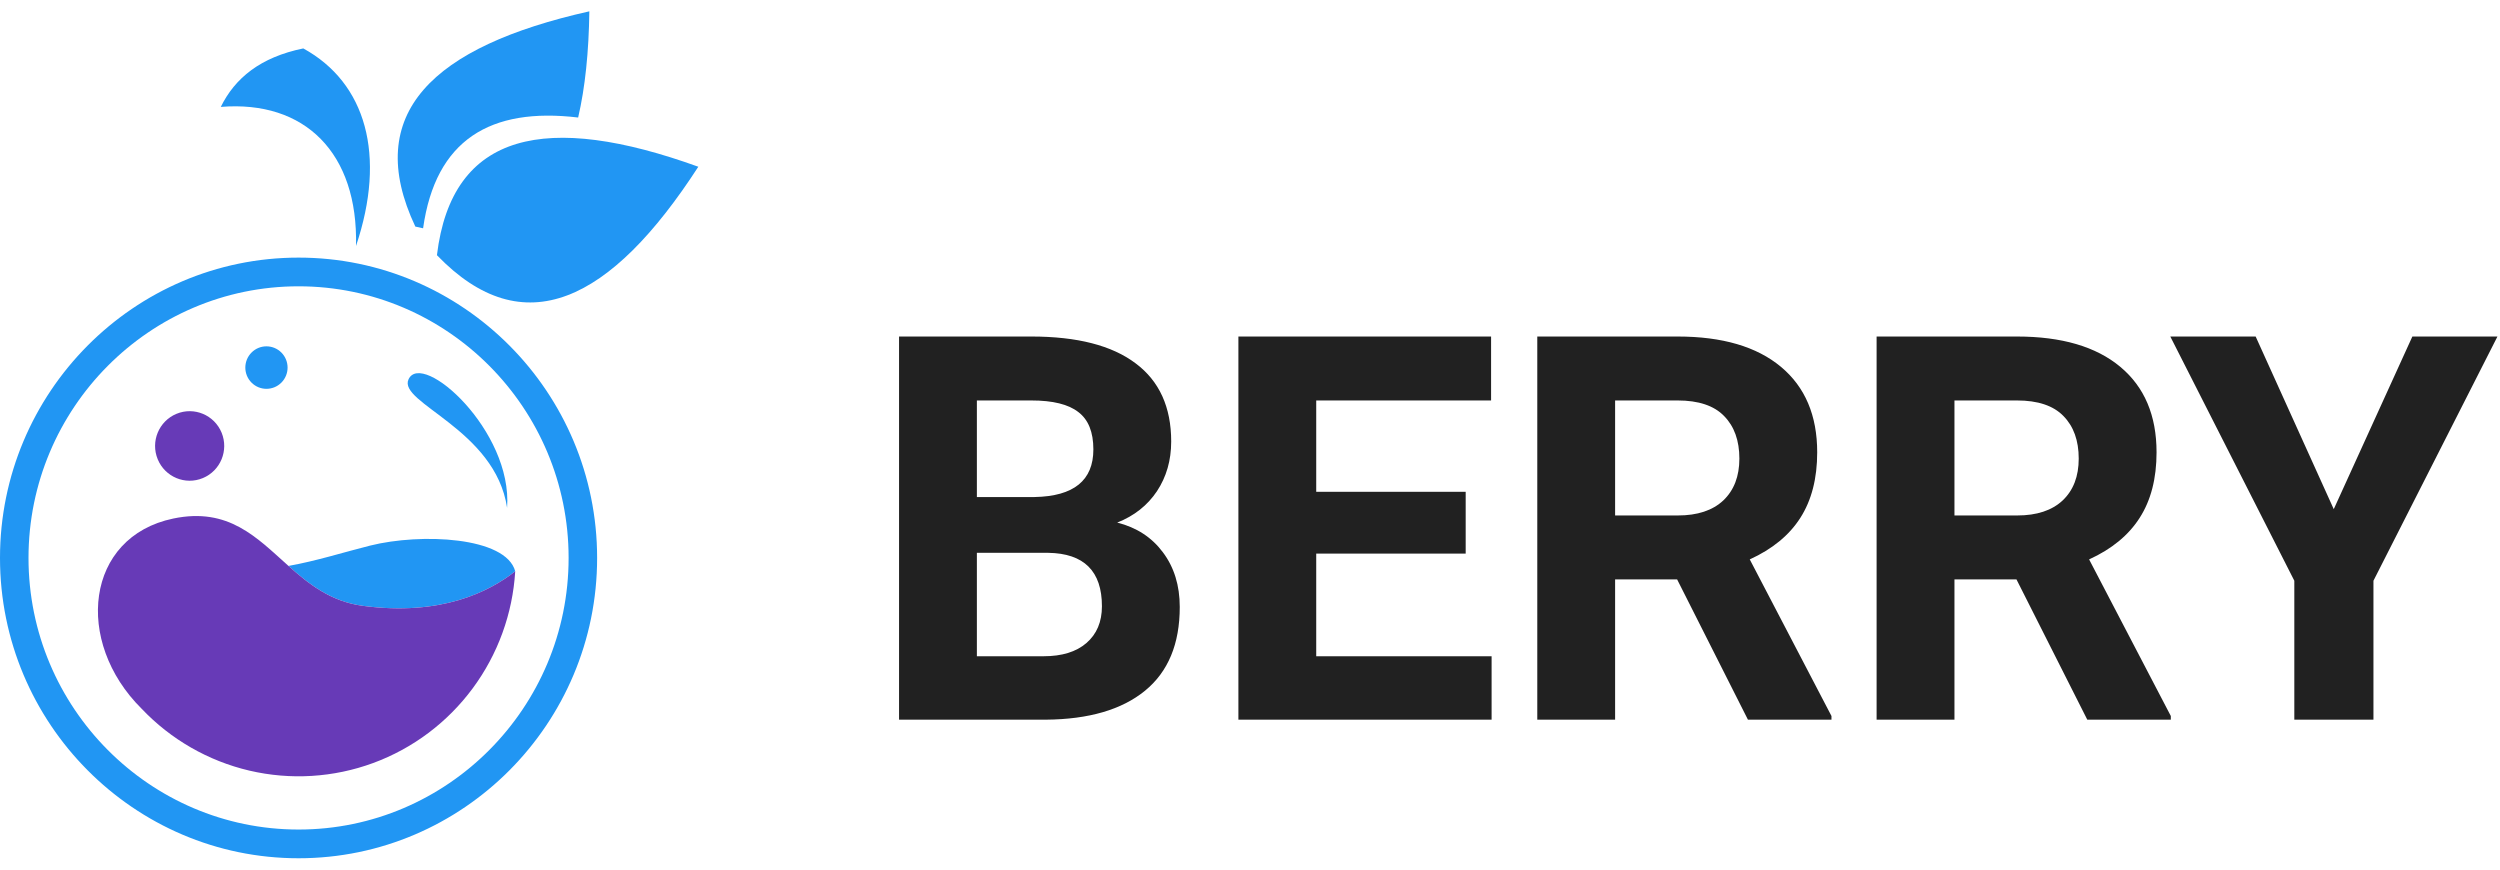
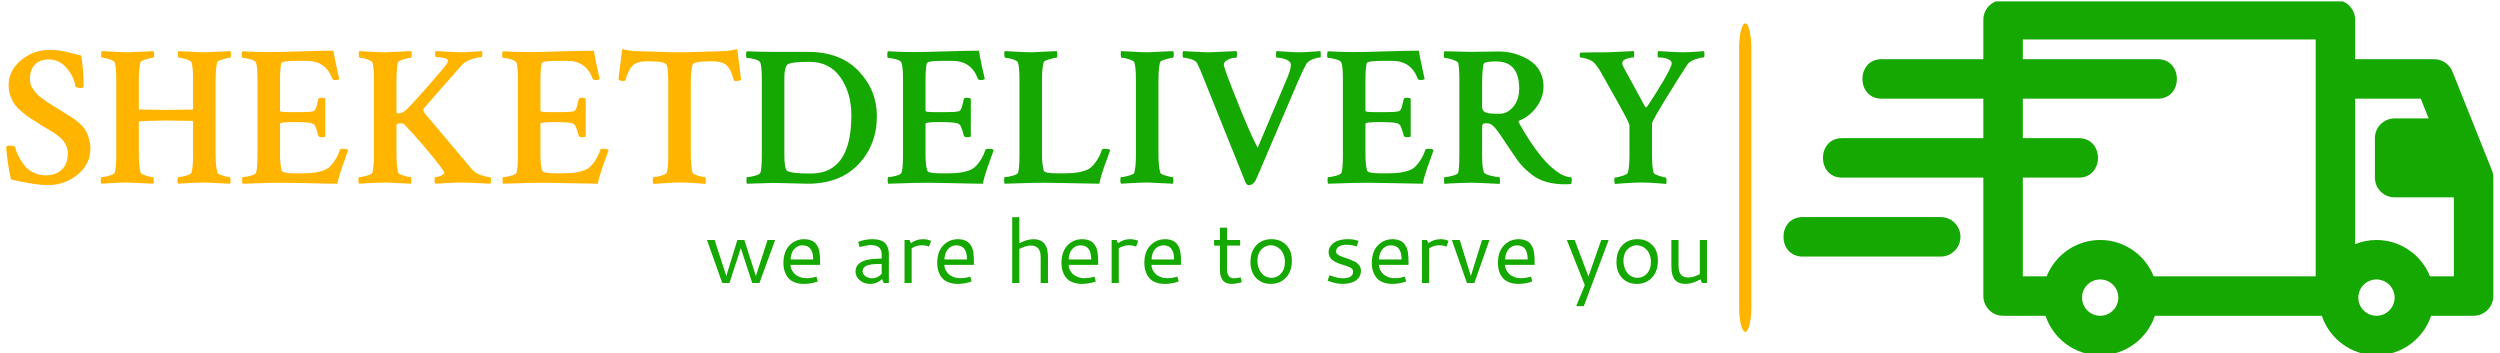
- <svg xmlns="http://www.w3.org/2000/svg" width="92" height="32" viewBox="0 0 92 32" fill="none">
-   <path d="M33.085 26.484V12.384H37.954C39.641 12.384 40.92 12.713 41.792 13.372C42.664 14.024 43.1 14.982 43.1 16.248C43.1 16.939 42.925 17.549 42.575 18.078C42.225 18.601 41.738 18.985 41.114 19.231C41.827 19.411 42.387 19.776 42.795 20.325C43.208 20.874 43.415 21.545 43.415 22.339C43.415 23.695 42.989 24.721 42.136 25.419C41.283 26.116 40.067 26.471 38.489 26.484H33.085ZM35.949 20.344V24.15H38.403C39.078 24.15 39.603 23.989 39.978 23.666C40.36 23.337 40.551 22.885 40.551 22.31C40.551 21.019 39.892 20.364 38.575 20.344H35.949ZM35.949 18.291H38.069C39.514 18.265 40.236 17.681 40.236 16.538C40.236 15.899 40.051 15.441 39.682 15.163C39.319 14.879 38.743 14.737 37.954 14.737H35.949V18.291ZM53.937 20.373H48.437V24.15H54.891V26.484H45.573V12.384H54.872V14.737H48.437V18.098H53.937V20.373ZM61.718 21.322H59.436V26.484H56.572V12.384H61.736C63.379 12.384 64.645 12.755 65.537 13.498C66.428 14.24 66.873 15.289 66.873 16.645C66.873 17.607 66.666 18.411 66.253 19.056C65.846 19.695 65.225 20.206 64.391 20.586L67.398 26.349V26.484H64.324L61.718 21.322ZM59.436 18.969H61.746C62.466 18.969 63.023 18.785 63.417 18.417C63.811 18.043 64.009 17.529 64.009 16.877C64.009 16.212 63.821 15.689 63.446 15.309C63.077 14.928 62.507 14.737 61.736 14.737H59.436V18.969ZM74.206 21.322H71.924V26.484H69.059V12.384H74.225C75.867 12.384 77.134 12.755 78.025 13.498C78.916 14.24 79.361 15.289 79.361 16.645C79.361 17.607 79.154 18.411 78.74 19.056C78.333 19.695 77.713 20.206 76.879 20.586L79.886 26.349V26.484H76.812L74.206 21.322ZM71.924 18.969H74.234C74.953 18.969 75.51 18.785 75.905 18.417C76.3 18.043 76.497 17.529 76.497 16.877C76.497 16.212 76.309 15.689 75.934 15.309C75.564 14.928 74.995 14.737 74.225 14.737H71.924V18.969ZM85.882 18.737L88.775 12.384H91.906L87.343 21.371V26.484H84.431V21.371L79.867 12.384H83.008L85.882 18.737Z" fill="#212121" />
-   <path d="M10.987 31.584C4.928 31.584 0 26.626 0 20.532C0 14.438 4.929 9.48 10.987 9.48C17.045 9.48 21.974 14.438 21.974 20.532C21.974 26.626 17.046 31.584 10.987 31.584ZM10.987 10.536C5.508 10.536 1.049 15.02 1.049 20.532C1.049 26.044 5.508 30.527 10.987 30.527C16.466 30.527 20.925 26.043 20.925 20.531C20.925 15.019 16.467 10.536 10.987 10.536Z" fill="#2196F3" />
-   <path d="M18.96 21.023C18.618 19.748 15.485 19.611 13.62 20.078C12.644 20.323 11.646 20.643 10.616 20.826C11.37 21.499 12.179 22.135 13.34 22.293C16.221 22.684 18.011 21.775 18.96 21.023Z" fill="#2196F3" />
-   <path d="M13.34 22.293C12.176 22.135 11.37 21.499 10.616 20.826C9.45 19.786 8.413 18.658 6.377 19.082C3.141 19.757 2.715 23.608 5.214 26.083C6.287 27.213 7.665 28.004 9.178 28.359C10.691 28.713 12.274 28.616 13.733 28.079C15.192 27.542 16.464 26.588 17.392 25.335C18.321 24.082 18.866 22.584 18.96 21.023C18.011 21.775 16.221 22.684 13.34 22.293Z" fill="#673AB7" />
-   <path d="M15.034 13.959C14.63 14.829 18.23 15.796 18.661 18.688C18.869 15.841 15.534 12.882 15.034 13.959Z" fill="#2196F3" />
-   <path d="M7.466 17.593C8.115 17.323 8.423 16.575 8.155 15.922C7.886 15.269 7.142 14.959 6.493 15.229C5.844 15.5 5.535 16.248 5.804 16.901C6.073 17.554 6.817 17.864 7.466 17.593Z" fill="#673AB7" />
-   <path d="M10.355 14.08C10.659 13.775 10.659 13.28 10.355 12.974C10.051 12.669 9.559 12.669 9.256 12.974C8.952 13.28 8.952 13.775 9.256 14.08C9.559 14.385 10.051 14.385 10.355 14.08Z" fill="#2196F3" />
-   <path d="M13.101 9.052C14.225 5.715 13.47 3.049 11.161 1.782C9.584 2.105 8.647 2.873 8.125 3.934C11.22 3.682 13.184 5.63 13.101 9.052Z" fill="#2196F3" />
-   <path d="M25.698 6.136C20.139 4.129 16.63 4.818 16.079 9.391C19.265 12.697 22.474 11.115 25.698 6.136Z" fill="#2196F3" />
-   <path d="M21.276 4.325C21.534 3.217 21.668 1.908 21.688 0.417C15.923 1.709 13.322 4.177 15.284 8.338C15.382 8.362 15.475 8.381 15.57 8.401C16.028 5.144 18.046 3.938 21.276 4.325Z" fill="#2196F3" />
+ <svg xmlns="http://www.w3.org/2000/svg" version="1.1" width="1000" height="141" viewBox="0 0 1000 141">
+   <g transform="matrix(1,0,0,1,-0.6060606,0.5483563)">
+     <svg viewBox="0 0 396 56" data-background-color="#ffffff" preserveAspectRatio="xMidYMid meet" height="141" width="1000">
+       <g id="tight-bounds" transform="matrix(1,0,0,1,0.24,-0.2177869)">
+         <svg viewBox="0 0 395.52 56.436" height="56.436" width="395.52">
+           <g>
+             <svg viewBox="0 0 578.106 82.488" height="56.436" width="395.52">
+               <g>
+                 <rect width="2.848" height="71.625" x="402.976" y="5.432" fill="#ffb400" opacity="1" stroke-width="0" stroke="transparent" fill-opacity="1" class="rect-i$-0" data-fill-palette-color="primary" rx="1%" id="i$-0" data-palette-color="#ffb400" />
+               </g>
+               <g transform="matrix(1,0,0,1,0,11.40032)">
+                 <svg viewBox="0 0 395.52 59.688" height="59.688" width="395.52">
+                   <g id="textblocktransform">
+                     <svg viewBox="0 0 395.52 59.688" height="59.688" width="395.52" id="textblock">
+                       <g>
+                         <svg viewBox="0 0 395.52 31.582" height="31.582" width="395.52">
+                           <g transform="matrix(1,0,0,1,0,0)">
+                             <svg width="395.52" viewBox="1.27 -32.81 415.79 33.3" height="31.582" data-palette-color="#ffb400">
+                               <g class="undefined-text-0" data-fill-palette-color="primary" id="text-0">
+                                 <path d="M1.86-23.93L1.86-23.93Q1.86-27.59 4.93-30.1 8.01-32.62 11.87-32.62L11.87-32.62Q13.23-32.62 14.26-32.47 15.28-32.32 17.11-31.86 18.95-31.4 19.63-31.25L19.63-31.25Q20.21-27.93 20.21-23.73L20.21-23.73Q20.12-23.29 19.63-23.29L19.63-23.29Q18.31-23.29 18.21-23.73L18.21-23.73Q17.92-25.98 16.11-28.13 14.31-30.27 11.72-30.27L11.72-30.27Q9.47-30.27 8.28-29 7.08-27.73 7.08-25.59L7.08-25.59Q7.08-24.85 7.25-24.19 7.42-23.54 7.93-22.9 8.45-22.27 8.76-21.85 9.08-21.44 9.99-20.8 10.89-20.17 11.21-19.92 11.52-19.68 12.67-18.97 13.82-18.26 14.06-18.16L14.06-18.16Q14.36-17.92 15.7-17.11 17.04-16.31 17.58-15.94 18.12-15.58 19.14-14.7 20.17-13.82 20.63-13.04 21.09-12.26 21.48-11.06 21.88-9.86 21.88-8.5L21.88-8.5Q21.88-4.59 18.73-2.05 15.58 0.49 11.43 0.49L11.43 0.49Q8.5 0.49 2.44-0.88L2.44-0.88Q2-2.64 1.64-5.3 1.27-7.96 1.27-8.79L1.27-8.79Q1.32-9.18 2.05-9.18L2.05-9.18Q3.32-9.18 3.47-8.79L3.47-8.79Q3.66-7.91 4.15-6.86 4.64-5.81 5.49-4.61 6.35-3.42 7.79-2.66 9.23-1.9 11.04-1.9L11.04-1.9Q13.33-1.9 14.84-3.27 16.36-4.64 16.36-7.37L16.36-7.37Q16.36-8.2 16.04-8.98 15.72-9.77 15.31-10.3 14.89-10.84 14.09-11.47 13.28-12.11 12.74-12.45 12.21-12.79 11.16-13.4 10.11-14.01 9.67-14.26L9.67-14.26Q9.52-14.4 9.13-14.65L9.13-14.65Q7.71-15.53 6.98-16.02 6.25-16.5 5.1-17.46 3.96-18.41 3.37-19.24 2.78-20.07 2.32-21.29 1.86-22.51 1.86-23.93ZM56-1.46L56-1.46Q56.2-1.46 56.2-0.54L56.2-0.54Q56.2-0.15 56.1 0.15L56.1 0.15Q50.24-0.15 49.9-0.15L49.9-0.15Q48.92-0.15 47.85-0.1 46.77-0.05 45.48 0.02 44.19 0.1 43.41 0.15L43.41 0.15Q43.21-0.05 43.21-0.54L43.21-0.54Q43.21-1.46 43.41-1.46L43.41-1.46Q43.99-1.46 45.24-1.81 46.48-2.15 46.63-2.54L46.63-2.54Q47.02-4.05 47.02-6.64L47.02-6.64 47.02-15.04 46.92-15.23Q42.33-15.33 40.48-15.33L40.48-15.33Q33.74-15.23 33.74-15.09L33.74-15.09 33.74-6.93Q33.74-4.25 34.18-2.54L34.18-2.54Q34.27-2.2 35.52-1.83 36.77-1.46 37.2-1.46L37.2-1.46Q37.4-1.46 37.4-0.54L37.4-0.54Q37.4-0.15 37.3 0.15L37.3 0.15Q31.44-0.15 31.1-0.15L31.1-0.15Q30.12-0.15 29.05-0.1 27.98-0.05 26.68 0.02 25.39 0.1 24.61 0.15L24.61 0.15Q24.41-0.05 24.41-0.54L24.41-0.54Q24.41-1.46 24.61-1.46L24.61-1.46Q25.19-1.46 26.44-1.81 27.68-2.15 27.83-2.54L27.83-2.54Q28.22-4.05 28.22-6.64L28.22-6.64 28.22-25.49Q28.22-28.42 27.83-29.59L27.83-29.59Q27.63-29.98 26.46-30.35 25.29-30.71 24.7-30.71L24.7-30.71Q24.51-30.71 24.51-31.45L24.51-31.45Q24.51-32.23 24.61-32.32L24.61-32.32Q24.85-32.32 27.32-32.18 29.78-32.03 31.1-32.03L31.1-32.03Q31.49-32.03 37.35-32.32L37.35-32.32Q37.5-31.88 37.5-31.54L37.5-31.54Q37.5-30.71 37.3-30.71L37.3-30.71Q36.86-30.71 35.54-30.32 34.23-29.93 34.13-29.59L34.13-29.59Q33.74-28.08 33.74-25.29L33.74-25.29 33.74-18.16 33.84-18.02Q38.62-17.92 40.48-17.92L40.48-17.92Q42.53-17.92 46.92-18.02L46.92-18.02Q47.02-18.12 47.02-18.21L47.02-18.21 47.02-25.49Q47.02-28.42 46.63-29.59L46.63-29.59Q46.43-29.98 45.26-30.35 44.09-30.71 43.5-30.71L43.5-30.71Q43.31-30.71 43.31-31.45L43.31-31.45Q43.31-32.23 43.41-32.32L43.41-32.32Q43.65-32.32 46.12-32.18 48.58-32.03 49.9-32.03L49.9-32.03Q50.29-32.03 56.15-32.32L56.15-32.32Q56.3-31.88 56.3-31.54L56.3-31.54Q56.3-30.71 56.1-30.71L56.1-30.71Q55.66-30.71 54.34-30.32 53.02-29.93 52.93-29.59L52.93-29.59Q52.54-28.08 52.54-25.29L52.54-25.29 52.54-6.93Q52.54-4.25 52.98-2.54L52.98-2.54Q53.07-2.2 54.32-1.83 55.56-1.46 56-1.46ZM65.62-32.08L65.62-32.08Q67.77-32.08 73.19-32.25 78.61-32.42 81.39-32.42L81.39-32.42Q81.59-30.96 82.17-28.34 82.76-25.73 82.81-25.49L82.81-25.49Q82.56-25.24 81.78-25.24L81.78-25.24Q81.25-25.24 81.1-25.59L81.1-25.59Q79.49-29.93 74.85-29.93L74.85-29.93 72.31-29.93Q68.7-29.93 68.6-29.3L68.6-29.3Q68.31-27.93 68.31-25.34L68.31-25.34 68.31-17.68Q68.31-17.38 70.45-17.38L70.45-17.38 72.99-17.38Q73.04-17.38 73.19-17.38L73.19-17.38Q76.02-17.38 76.56-17.63 77.09-17.87 77.39-19.34L77.39-19.34Q77.53-20.07 77.68-20.56L77.68-20.56Q77.73-20.9 78.46-20.9L78.46-20.9Q79.15-20.9 79.39-20.65L79.39-20.65 79.39-11.43Q79.19-11.23 78.46-11.23L78.46-11.23Q77.83-11.23 77.68-11.62L77.68-11.62Q77.34-12.94 77.07-13.57 76.8-14.21 76.73-14.26 76.66-14.31 76.31-14.55L76.31-14.55Q75.68-14.94 71.82-14.94L71.82-14.94Q68.31-14.94 68.31-14.55L68.31-14.55 68.31-6.98Q68.31-4.3 68.75-3.03L68.75-3.03Q68.99-2.39 72.07-2.39L72.07-2.39 73.87-2.39Q77.68-2.39 79.68-3.42L79.68-3.42Q80.46-3.81 81.44-5.13 82.42-6.45 82.95-8.11L82.95-8.11Q83-8.4 83.64-8.4L83.64-8.4Q84.71-8.4 85-8.11L85-8.11Q84.86-7.67 84.3-6.1 83.74-4.54 83.44-3.74 83.15-2.93 82.81-1.76 82.47-0.59 82.37 0.15L82.37 0.15Q80.41 0.15 74.29 0 68.16-0.15 65.67-0.05L65.67-0.05 59.17 0.15Q59.03 0 59.03-0.63L59.03-0.63Q59.03-1.46 59.17-1.46L59.17-1.46Q59.81-1.46 61.03-1.78 62.25-2.1 62.45-2.54L62.45-2.54Q62.79-3.56 62.79-6.98L62.79-6.98 62.79-25.44Q62.79-28.37 62.45-29.44L62.45-29.44Q62.3-29.98 61.08-30.32 59.86-30.66 59.13-30.66L59.13-30.66Q58.93-30.66 58.93-31.4L58.93-31.4Q58.93-32.08 59.13-32.28L59.13-32.28Q62.35-32.08 65.62-32.08ZM96.82-25.29L96.82-25.29 96.82-17.43Q96.82-17.29 96.89-17.21 96.97-17.14 97.06-17.09L97.06-17.09 97.11-17.09 97.5-17.09Q98.53-17.09 100.04-18.75L100.04-18.75Q103.95-22.95 108.64-28.52L108.64-28.52Q109.42-29.44 109.42-29.98L109.42-29.98Q109.42-30.47 108.34-30.66 107.27-30.86 106.54-30.86L106.54-30.86Q106.34-30.86 106.29-31.42 106.24-31.98 106.34-32.32L106.34-32.32Q111.76-32.03 112.25-32.03L112.25-32.03Q113.18-32.03 114.08-32.08 114.98-32.13 116.03-32.2 117.08-32.28 117.77-32.32L117.77-32.32Q117.86-32.13 117.84-31.49 117.81-30.86 117.67-30.86L117.67-30.86Q114.25-30.47 112.74-28.81L112.74-28.81 103.65-18.46Q103.12-17.82 103.75-17.09L103.75-17.09 115.18-3.52Q116.06-2.44 117.55-1.95 119.04-1.46 119.72-1.46L119.72-1.46Q119.96-1.46 119.96-0.54L119.96-0.54Q119.96-0.15 119.82 0.15L119.82 0.15Q113.96-0.15 113.13-0.15L113.13-0.15Q111.56-0.15 109.39-0.02 107.22 0.1 106.34 0.15L106.34 0.15Q106.14-0.05 106.14-0.76 106.14-1.46 106.34-1.46L106.34-1.46Q106.88-1.46 107.71-1.81 108.54-2.15 108.54-2.54L108.54-2.54Q108.54-2.78 107.17-4.59 105.8-6.4 103.41-9.2 101.02-12.01 98.67-14.45L98.67-14.45Q98.48-14.65 97.6-14.65L97.6-14.65Q96.82-14.65 96.82-14.06L96.82-14.06 96.82-6.84Q96.82-4.25 97.26-2.54L97.26-2.54Q97.36-2.2 98.6-1.83 99.85-1.46 100.29-1.46L100.29-1.46Q100.48-1.46 100.48-0.54L100.48-0.54Q100.48-0.15 100.38 0.15L100.38 0.15Q94.52-0.15 94.18-0.15L94.18-0.15Q93.21-0.15 92.13-0.1 91.06-0.05 89.76 0.02 88.47 0.1 87.69 0.15L87.69 0.15Q87.49-0.05 87.49-0.54L87.49-0.54Q87.49-1.46 87.69-1.46L87.69-1.46Q88.27-1.46 89.52-1.81 90.76-2.15 90.91-2.54L90.91-2.54Q91.3-4.05 91.3-6.64L91.3-6.64 91.3-25.49Q91.3-28.42 90.91-29.59L90.91-29.59Q90.72-29.98 89.54-30.35 88.37-30.71 87.79-30.71L87.79-30.71Q87.59-30.71 87.59-31.45L87.59-31.45Q87.59-32.23 87.69-32.32L87.69-32.32Q87.93-32.32 90.4-32.18 92.86-32.03 94.18-32.03L94.18-32.03Q94.57-32.03 100.43-32.32L100.43-32.32Q100.58-31.88 100.58-31.54L100.58-31.54Q100.58-30.71 100.38-30.71L100.38-30.71Q99.94-30.71 98.63-30.32 97.31-29.93 97.21-29.59L97.21-29.59Q96.82-28.08 96.82-25.29ZM129.38-32.08L129.38-32.08Q131.53-32.08 136.95-32.25 142.37-32.42 145.16-32.42L145.16-32.42Q145.35-30.96 145.94-28.34 146.52-25.73 146.57-25.49L146.57-25.49Q146.33-25.24 145.55-25.24L145.55-25.24Q145.01-25.24 144.86-25.59L144.86-25.59Q143.25-29.93 138.61-29.93L138.61-29.93 136.07-29.93Q132.46-29.93 132.36-29.3L132.36-29.3Q132.07-27.93 132.07-25.34L132.07-25.34 132.07-17.68Q132.07-17.38 134.22-17.38L134.22-17.38 136.76-17.38Q136.81-17.38 136.95-17.38L136.95-17.38Q139.78-17.38 140.32-17.63 140.86-17.87 141.15-19.34L141.15-19.34Q141.3-20.07 141.45-20.56L141.45-20.56Q141.49-20.9 142.23-20.9L142.23-20.9Q142.91-20.9 143.15-20.65L143.15-20.65 143.15-11.43Q142.96-11.23 142.23-11.23L142.23-11.23Q141.59-11.23 141.45-11.62L141.45-11.62Q141.1-12.94 140.83-13.57 140.57-14.21 140.49-14.26 140.42-14.31 140.08-14.55L140.08-14.55Q139.44-14.94 135.59-14.94L135.59-14.94Q132.07-14.94 132.07-14.55L132.07-14.55 132.07-6.98Q132.07-4.3 132.51-3.03L132.51-3.03Q132.75-2.39 135.83-2.39L135.83-2.39 137.64-2.39Q141.45-2.39 143.45-3.42L143.45-3.42Q144.23-3.81 145.2-5.13 146.18-6.45 146.72-8.11L146.72-8.11Q146.77-8.4 147.4-8.4L147.4-8.4Q148.48-8.4 148.77-8.11L148.77-8.11Q148.62-7.67 148.06-6.1 147.5-4.54 147.21-3.74 146.91-2.93 146.57-1.76 146.23-0.59 146.13 0.15L146.13 0.15Q144.18 0.15 138.05 0 131.92-0.15 129.43-0.05L129.43-0.05 122.94 0.15Q122.79 0 122.79-0.63L122.79-0.63Q122.79-1.46 122.94-1.46L122.94-1.46Q123.57-1.46 124.79-1.78 126.02-2.1 126.21-2.54L126.21-2.54Q126.55-3.56 126.55-6.98L126.55-6.98 126.55-25.44Q126.55-28.37 126.21-29.44L126.21-29.44Q126.06-29.98 124.84-30.32 123.62-30.66 122.89-30.66L122.89-30.66Q122.7-30.66 122.7-31.4L122.7-31.4Q122.7-32.08 122.89-32.28L122.89-32.28Q126.11-32.08 129.38-32.08ZM160.75-32.15Q164.05-32.03 166.15-32.03 168.25-32.03 171.57-32.15 174.89-32.28 176.89-32.32L176.89-32.32Q178.11-32.32 180.26-32.81L180.26-32.81 181.19-25.34Q180.85-25 179.87-25L179.87-25Q179.48-25 179.38-25.24L179.38-25.24Q178.7-27.93 177.58-28.88 176.45-29.83 174.06-29.83L174.06-29.83Q169.52-29.83 169.32-29L169.32-29Q168.88-27.59 168.88-24.41L168.88-24.41 168.88-6.79Q168.88-4.15 169.32-2.54L169.32-2.54Q169.37-2.2 170.64-1.83 171.91-1.46 172.35-1.46L172.35-1.46Q172.55-1.46 172.55-0.59L172.55-0.59Q172.55-0.1 172.45 0.2L172.45 0.2Q171.81 0.15 170.57 0.05 169.32-0.05 168.27-0.1 167.22-0.15 166.25-0.15L166.25-0.15Q164.93-0.15 162.61 0 160.29 0.15 159.75 0.2L159.75 0.2Q159.56 0 159.56-0.59L159.56-0.59Q159.56-1.46 159.75-1.46L159.75-1.46Q160.34-1.46 161.58-1.81 162.83-2.15 162.98-2.54L162.98-2.54Q163.37-3.86 163.37-6.59L163.37-6.59 163.37-24.27Q163.37-28.32 162.93-29L162.93-29Q162.54-29.83 158.29-29.83L158.29-29.83Q155.9-29.83 154.77-28.88 153.65-27.93 152.92-25.29L152.92-25.29Q152.87-25 152.43-25L152.43-25Q151.5-25 151.16-25.39L151.16-25.39 152.09-32.81Q154.24-32.32 155.46-32.32L155.46-32.32Q157.46-32.28 160.75-32.15Z" fill="#ffb400" data-fill-palette-color="primary" />
+                                 <path d="M189.1-32.13L189.1-32.13Q189.1-32.13 197.55-32.13L197.55-32.13Q205.51-32.13 209.97-27.44 214.44-22.75 214.44-16.41L214.44-16.41Q214.44-9.38 209.93-4.61 205.41 0.15 197.5 0.15L197.5 0.15Q196.47 0.15 193.47 0.05 190.47-0.05 189.15-0.05L189.15-0.05 182.65 0.15Q182.51 0 182.51-0.63L182.51-0.63Q182.51-1.46 182.65-1.46L182.65-1.46Q183.29-1.46 184.51-1.78 185.73-2.1 185.93-2.54L185.93-2.54Q186.27-3.56 186.27-6.98L186.27-6.98 186.27-25.44Q186.27-28.37 185.93-29.44L185.93-29.44Q185.78-29.98 184.56-30.32 183.34-30.66 182.61-30.66L182.61-30.66Q182.41-30.66 182.41-31.4L182.41-31.4Q182.41-32.08 182.61-32.28L182.61-32.28Q185.83-32.13 189.1-32.13ZM191.79-25.88L191.79-25.88 191.79-6.74Q191.79-4 192.32-3.13L192.32-3.13Q193.1-2.34 198.28-2.34L198.28-2.34Q208.19-2.34 208.19-16.6L208.19-16.6Q208.19-22.07 205.53-25.88 202.87-29.69 197.94-29.69L197.94-29.69 197.69-29.69Q193.01-29.69 192.42-28.91L192.42-28.91Q191.79-28.03 191.79-25.88ZM223.67-32.08L223.67-32.08Q225.82-32.08 231.24-32.25 236.66-32.42 239.44-32.42L239.44-32.42Q239.63-30.96 240.22-28.34 240.81-25.73 240.86-25.49L240.86-25.49Q240.61-25.24 239.83-25.24L239.83-25.24Q239.29-25.24 239.15-25.59L239.15-25.59Q237.54-29.93 232.9-29.93L232.9-29.93 230.36-29.93Q226.74-29.93 226.65-29.3L226.65-29.3Q226.35-27.93 226.35-25.34L226.35-25.34 226.35-17.68Q226.35-17.38 228.5-17.38L228.5-17.38 231.04-17.38Q231.09-17.38 231.24-17.38L231.24-17.38Q234.07-17.38 234.61-17.63 235.14-17.87 235.44-19.34L235.44-19.34Q235.58-20.07 235.73-20.56L235.73-20.56Q235.78-20.9 236.51-20.9L236.51-20.9Q237.19-20.9 237.44-20.65L237.44-20.65 237.44-11.43Q237.24-11.23 236.51-11.23L236.51-11.23Q235.88-11.23 235.73-11.62L235.73-11.62Q235.39-12.94 235.12-13.57 234.85-14.21 234.78-14.26 234.7-14.31 234.36-14.55L234.36-14.55Q233.73-14.94 229.87-14.94L229.87-14.94Q226.35-14.94 226.35-14.55L226.35-14.55 226.35-6.98Q226.35-4.3 226.79-3.03L226.79-3.03Q227.04-2.39 230.11-2.39L230.11-2.39 231.92-2.39Q235.73-2.39 237.73-3.42L237.73-3.42Q238.51-3.81 239.49-5.13 240.46-6.45 241-8.11L241-8.11Q241.05-8.4 241.69-8.4L241.69-8.4Q242.76-8.4 243.05-8.11L243.05-8.11Q242.91-7.67 242.34-6.1 241.78-4.54 241.49-3.74 241.2-2.93 240.86-1.76 240.51-0.59 240.42 0.15L240.42 0.15Q238.46 0.15 232.33 0 226.21-0.15 223.72-0.05L223.72-0.05 217.22 0.15Q217.08 0 217.08-0.63L217.08-0.63Q217.08-1.46 217.22-1.46L217.22-1.46Q217.86-1.46 219.08-1.78 220.3-2.1 220.49-2.54L220.49-2.54Q220.84-3.56 220.84-6.98L220.84-6.98 220.84-25.44Q220.84-28.37 220.49-29.44L220.49-29.44Q220.35-29.98 219.13-30.32 217.91-30.66 217.17-30.66L217.17-30.66Q216.98-30.66 216.98-31.4L216.98-31.4Q216.98-32.08 217.17-32.28L217.17-32.28Q220.4-32.08 223.67-32.08ZM254.87-25.29L254.87-25.29 254.87-6.93Q254.87-4.54 255.31-3.03L255.31-3.03Q255.55-2.39 258.63-2.39L258.63-2.39 260.43-2.39Q264.24-2.39 266.24-3.42L266.24-3.42Q267.02-3.81 268-5.13 268.98-6.45 269.52-8.11L269.52-8.11Q269.56-8.4 270.2-8.4L270.2-8.4Q271.27-8.4 271.57-8.11L271.57-8.11Q271.42-7.67 270.86-6.1 270.3-4.54 270-3.74 269.71-2.93 269.37-1.76 269.03-0.59 268.93 0.15L268.93 0.15Q266.98 0.15 260.85 0 254.72-0.15 252.23-0.05L252.23-0.05 245.74 0.15Q245.59 0 245.59-0.63L245.59-0.63Q245.59-1.46 245.74-1.46L245.74-1.46Q246.37-1.46 247.59-1.78 248.81-2.1 249.01-2.54L249.01-2.54Q249.35-3.56 249.35-6.98L249.35-6.98 249.35-25.44Q249.35-28.42 248.96-29.59L248.96-29.59Q248.76-29.98 247.59-30.35 246.42-30.71 245.83-30.71L245.83-30.71Q245.64-30.71 245.64-31.45L245.64-31.45Q245.64-32.23 245.74-32.32L245.74-32.32Q245.98-32.32 248.45-32.18 250.91-32.03 252.23-32.03L252.23-32.03Q252.62-32.03 258.48-32.32L258.48-32.32Q258.63-31.88 258.63-31.54L258.63-31.54Q258.63-30.71 258.43-30.71L258.43-30.71Q257.99-30.71 256.67-30.32 255.35-29.93 255.26-29.59L255.26-29.59Q254.87-28.08 254.87-25.29ZM277.86-6.64L277.86-25.49Q277.86-28.42 277.47-29.59L277.47-29.59Q277.28-29.98 276.1-30.35 274.93-30.71 274.35-30.71L274.35-30.71Q274.15-30.71 274.15-31.45L274.15-31.45Q274.15-32.23 274.25-32.32L274.25-32.32Q274.49-32.32 276.96-32.18 279.42-32.03 280.74-32.03L280.74-32.03Q281.13-32.03 286.99-32.32L286.99-32.32Q287.14-31.88 287.14-31.54L287.14-31.54Q287.14-30.71 286.94-30.71L286.94-30.71Q286.5-30.71 285.19-30.32 283.87-29.93 283.77-29.59L283.77-29.59Q283.38-28.08 283.38-25.29L283.38-25.29 283.38-6.93Q283.38-4.25 283.82-2.54L283.82-2.54Q283.92-2.2 285.16-1.83 286.41-1.46 286.85-1.46L286.85-1.46Q287.04-1.46 287.04-0.54L287.04-0.54Q287.04-0.15 286.94 0.15L286.94 0.15Q281.08-0.15 280.74-0.15L280.74-0.15Q279.77-0.15 278.69-0.1 277.62-0.05 276.32 0.02 275.03 0.1 274.25 0.15L274.25 0.15Q274.05-0.05 274.05-0.54L274.05-0.54Q274.05-1.46 274.25-1.46L274.25-1.46Q274.83-1.46 276.08-1.81 277.33-2.15 277.47-2.54L277.47-2.54Q277.86-4.05 277.86-6.64L277.86-6.64ZM295.78-32.03L295.78-32.03Q296.46-32.03 302.47-32.32L302.47-32.32Q302.62-32.13 302.62-31.42 302.62-30.71 302.42-30.71L302.42-30.71Q302.03-30.71 301.39-30.59 300.76-30.47 300.08-30.05 299.39-29.64 299.39-29L299.39-29Q299.39-28.08 303.1-18.99L303.1-18.99Q303.69-17.43 304.08-16.6L304.08-16.6Q304.67-15.09 305.55-13.11 306.42-11.13 307.06-9.86 307.69-8.59 307.69-8.69L307.69-8.69 314.82-25.54Q315.8-27.83 315.8-28.91L315.8-28.91Q315.8-29.79 314.65-30.25 313.5-30.71 312.33-30.71L312.33-30.71Q312.14-30.71 312.16-31.42 312.19-32.13 312.28-32.32L312.28-32.32Q312.72-32.32 314.63-32.18 316.53-32.03 317.7-32.03L317.7-32.03Q318.97-32.03 320.63-32.15 322.29-32.28 323.03-32.32L323.03-32.32Q323.12-32.08 323.12-31.59L323.12-31.59Q323.12-30.76 323.03-30.76L323.03-30.76Q322.39-30.76 321.34-30.4 320.29-30.03 319.71-29.35L319.71-29.35Q318.97-28.17 317.61-25.05L317.61-25.05 307.45-1.27Q306.72 0.49 305.55 0.49L305.55 0.49Q305.06 0.49 304.76 0L304.76 0 294.71-25Q293.58-27.93 292.85-29.35L292.85-29.35Q292.51-29.98 291.34-30.35 290.16-30.71 289.48-30.71L289.48-30.71Q289.29-30.71 289.29-31.45L289.29-31.45Q289.29-32.13 289.43-32.32L289.43-32.32Q289.77-32.32 292.12-32.18 294.46-32.03 295.78-32.03ZM331.37-32.08L331.37-32.08Q333.52-32.08 338.94-32.25 344.36-32.42 347.14-32.42L347.14-32.42Q347.34-30.96 347.93-28.34 348.51-25.73 348.56-25.49L348.56-25.49Q348.32-25.24 347.53-25.24L347.53-25.24Q347-25.24 346.85-25.59L346.85-25.59Q345.24-29.93 340.6-29.93L340.6-29.93 338.06-29.93Q334.45-29.93 334.35-29.3L334.35-29.3Q334.06-27.93 334.06-25.34L334.06-25.34 334.06-17.68Q334.06-17.38 336.21-17.38L336.21-17.38 338.75-17.38Q338.79-17.38 338.94-17.38L338.94-17.38Q341.77-17.38 342.31-17.63 342.85-17.87 343.14-19.34L343.14-19.34Q343.29-20.07 343.43-20.56L343.43-20.56Q343.48-20.9 344.21-20.9L344.21-20.9Q344.9-20.9 345.14-20.65L345.14-20.65 345.14-11.43Q344.95-11.23 344.21-11.23L344.21-11.23Q343.58-11.23 343.43-11.62L343.43-11.62Q343.09-12.94 342.82-13.57 342.55-14.21 342.48-14.26 342.41-14.31 342.07-14.55L342.07-14.55Q341.43-14.94 337.57-14.94L337.57-14.94Q334.06-14.94 334.06-14.55L334.06-14.55 334.06-6.98Q334.06-4.3 334.5-3.03L334.5-3.03Q334.74-2.39 337.82-2.39L337.82-2.39 339.62-2.39Q343.43-2.39 345.44-3.42L345.44-3.42Q346.22-3.81 347.19-5.13 348.17-6.45 348.71-8.11L348.71-8.11Q348.76-8.4 349.39-8.4L349.39-8.4Q350.46-8.4 350.76-8.11L350.76-8.11Q350.61-7.67 350.05-6.1 349.49-4.54 349.2-3.74 348.9-2.93 348.56-1.76 348.22-0.59 348.12 0.15L348.12 0.15Q346.17 0.15 340.04 0 333.91-0.15 331.42-0.05L331.42-0.05 324.93 0.15Q324.78 0 324.78-0.63L324.78-0.63Q324.78-1.46 324.93-1.46L324.93-1.46Q325.56-1.46 326.78-1.78 328-2.1 328.2-2.54L328.2-2.54Q328.54-3.56 328.54-6.98L328.54-6.98 328.54-25.44Q328.54-28.37 328.2-29.44L328.2-29.44Q328.05-29.98 326.83-30.32 325.61-30.66 324.88-30.66L324.88-30.66Q324.68-30.66 324.68-31.4L324.68-31.4Q324.68-32.08 324.88-32.28L324.88-32.28Q328.1-32.08 331.37-32.08ZM366.04-29.79L366.04-29.79Q363.99-29.79 363.21-29.44L363.21-29.44Q362.67-29.2 362.62-24.37L362.62-24.37 362.62-18.75Q362.62-17.68 363.45-17.33 364.28-16.99 365.75-16.99L365.75-16.99 367.01-16.99Q368.82-16.99 370.26-18.7 371.7-20.41 371.7-23.14L371.7-23.14Q371.7-29.79 366.04-29.79ZM366.82-32.23L366.82-32.23Q368.09-32.23 369.48-31.96 370.87-31.69 372.36-31.05 373.85-30.42 375.02-29.49 376.19-28.56 376.93-27.05 377.66-25.54 377.66-23.63L377.66-23.63Q377.66-21 375.95-18.65 374.24-16.31 371.8-15.33L371.8-15.33Q371.41-15.19 371.6-14.84L371.6-14.84Q374.34-9.91 377.07-6.54L377.07-6.54Q378.78-4.44 380.76-2.95 382.74-1.46 384.4-1.46L384.4-1.46Q384.59-1.17 384.59-0.68L384.59-0.68Q384.59-0.2 384.4 0.2L384.4 0.2Q383.81 0.29 382.88 0.29L382.88 0.29Q380.39 0.29 378.37-0.29 376.34-0.88 374.85-2.03 373.36-3.17 372.39-4.25 371.41-5.32 370.34-6.98L370.34-6.98Q369.65-7.96 368.77-9.28 367.89-10.6 367.43-11.3 366.97-12.01 366.38-12.79 365.79-13.57 365.38-13.96 364.96-14.36 364.57-14.5L364.57-14.5Q364.28-14.65 363.4-14.65L363.4-14.65Q362.62-14.65 362.62-13.82L362.62-13.82 362.62-6.93Q362.62-4 363.01-2.78L363.01-2.78Q363.16-2.2 364.65-1.83 366.14-1.46 366.82-1.46L366.82-1.46Q367.01-1.46 367.01-0.63L367.01-0.63Q367.01-0.1 366.92 0.2L366.92 0.2Q361.55-0.1 359.98-0.1L359.98-0.1Q358.67-0.1 357.03-0.02 355.39 0.05 354.42 0.1L354.42 0.1 353.44 0.2Q353.29 0 353.29-0.68L353.29-0.68Q353.29-1.46 353.44-1.46L353.44-1.46Q354.08-1.46 355.32-1.78 356.57-2.1 356.76-2.54L356.76-2.54Q357.05-3.42 357.05-6.98L357.05-6.98 357.05-25.44Q357.05-28.22 356.76-29.44L356.76-29.44Q356.61-29.83 355.32-30.25 354.03-30.66 353.44-30.66L353.44-30.66Q353.25-30.66 353.25-31.4L353.25-31.4Q353.25-32.13 353.44-32.28L353.44-32.28Q358.62-32.13 359.93-32.13L359.93-32.13Q361.3-32.13 363.33-32.18 365.35-32.23 366.82-32.23ZM393.04-32.03L393.04-32.03Q393.92-32.03 399.78-32.32L399.78-32.32Q399.87-32.13 399.85-31.45 399.82-30.76 399.68-30.76L399.68-30.76Q398.9-30.76 397.92-30.42 396.94-30.08 396.94-29.39L396.94-29.39Q396.94-28.96 397.38-28.13L397.38-28.13 402.56-18.65Q402.8-18.41 403.05-18.75L403.05-18.75Q405.15-21.88 407.1-25.2 409.05-28.52 409.05-29.39L409.05-29.39Q409.05-29.93 408.15-30.35 407.25-30.76 405.78-30.76L405.78-30.76Q405.59-30.76 405.59-31.45 405.59-32.13 405.73-32.32L405.73-32.32Q410.66-32.03 411.59-32.03L411.59-32.03Q412.72-32.03 413.62-32.08 414.52-32.13 415.47-32.2 416.43-32.28 416.96-32.32L416.96-32.32Q417.06-31.93 417.06-31.54L417.06-31.54Q417.06-30.76 416.87-30.76L416.87-30.76Q416.13-30.76 414.84-30.32 413.55-29.88 412.96-29.15L412.96-29.15Q411.54-27.05 407.88-21.12 404.22-15.19 404.22-14.55L404.22-14.55 404.22-6.93Q404.22-4.05 404.61-2.54L404.61-2.54Q404.71-2.2 405.95-1.78 407.2-1.37 407.59-1.37L407.59-1.37Q407.78-1.37 407.78-0.59L407.78-0.59Q407.78-0.1 407.69 0.2L407.69 0.2Q407.05 0.15 405.83 0.05 404.61-0.05 403.58-0.1 402.56-0.15 401.58-0.15L401.58-0.15Q400.26-0.15 397.99 0 395.72 0.15 395.19 0.2L395.19 0.2Q394.99 0 394.99-0.59L394.99-0.59Q394.99-1.37 395.14-1.37L395.14-1.37Q395.72-1.37 396.94-1.76 398.16-2.15 398.31-2.54L398.31-2.54Q398.7-3.96 398.7-6.84L398.7-6.84 398.7-14.06Q398.7-14.31 398.38-15.01 398.07-15.72 397.29-17.16 396.5-18.6 395.92-19.65 395.33-20.7 394.01-23.05 392.7-25.39 392.06-26.51L392.06-26.51Q390.65-29.15 389.52-29.88L389.52-29.88Q389.03-30.22 388.08-30.49 387.13-30.76 386.69-30.76L386.69-30.76Q386.54-30.76 386.52-31.25 386.49-31.74 386.59-31.93L386.59-31.93Q387.76-32.03 393.04-32.03Z" fill="#14a800" data-fill-palette-color="secondary" />
+                               </g>
+                             </svg>
+                           </g>
+                         </svg>
+                       </g>
+                       <g transform="matrix(1,0,0,1,163.3102,39.03815)">
+                         <svg viewBox="0 0 232.21 20.649" height="20.649" width="232.21">
+                           <g transform="matrix(1,0,0,1,0,0)">
+                             <svg width="232.21" viewBox="1.46 -36.89 560.57 49.85" height="20.649" data-palette-color="#14a800">
+                               <path d="M10.03 0L1.46-24.12 5.74-24.12 12.28-3.88 18.48-24.12 22.41-24.12 28.86-3.91 35.4-24.12 39.67-24.12 30.86 0 26.83 0 20.41-19.56 14.06 0 10.03 0ZM55.91-24.58L55.91-24.58Q57.66-24.58 59.07-24.16 60.47-23.73 61.4-23.07 62.33-22.41 63-21.35 63.67-20.29 64.02-19.3 64.38-18.31 64.57-16.92 64.77-15.53 64.82-14.5 64.87-13.48 64.87-12.08L64.87-12.08 64.87-10.18 48.29-10.18Q48.29-8.86 48.89-7.56 49.48-6.25 50.57-5.16 51.66-4.08 53.43-3.39 55.2-2.71 57.35-2.71L57.35-2.71Q59.89-2.71 62.84-3.59L62.84-3.59 63.55-0.85Q59.62 0.49 55.83 0.49L55.83 0.49Q53.17 0.49 51.11-0.22 49.05-0.93 47.79-2.06 46.53-3.2 45.73-4.79 44.92-6.37 44.61-7.95 44.31-9.52 44.31-11.28L44.31-11.28Q44.31-13.99 44.97-16.24 45.63-18.48 46.75-20.01 47.87-21.53 49.37-22.58 50.88-23.63 52.52-24.11 54.17-24.58 55.91-24.58ZM55.05-21.12L55.05-21.12Q52.9-21.12 51.35-19.93 49.8-18.75 49.09-16.99 48.39-15.23 48.39-13.21L48.39-13.21 60.98-13.21Q60.98-21.12 55.05-21.12ZM94.08-24.58L94.08-24.58Q96.77-24.58 98.64-23.96 100.51-23.34 101.52-22.14 102.53-20.95 102.97-19.48 103.41-18.02 103.41-16.11L103.41-16.11 103.41 0 100.58 0 99.65-2.2Q96.7 0.49 92.86 0.49L92.86 0.49Q89.45 0.49 87.08-1.57 84.71-3.64 84.71-6.4L84.71-6.4Q84.71-7.86 85.25-9.03 85.78-10.21 86.8-10.99 87.81-11.77 89.1-12.32 90.4-12.87 92.12-13.16 93.84-13.45 95.57-13.57 97.31-13.7 99.38-13.7L99.38-13.7 99.38-15.6Q99.38-16.43 99.32-17.04 99.26-17.65 98.92-18.51 98.58-19.36 97.99-19.91 97.4-20.46 96.23-20.86 95.06-21.26 93.45-21.26L93.45-21.26Q90.96-21.26 87-20.17L87-20.17 86.25-23.1Q90.25-24.58 94.08-24.58ZM99.38-5.13L99.38-10.67 97.89-10.67Q96.5-10.67 95.48-10.62 94.45-10.57 93.07-10.34 91.69-10.11 90.81-9.69 89.93-9.28 89.31-8.48 88.69-7.69 88.69-6.59L88.69-6.59Q88.69-5.05 90.24-3.86 91.79-2.66 93.94-2.66L93.94-2.66Q97.09-2.66 99.38-5.13L99.38-5.13ZM115-24.12L115.76-22.31Q118.81-24.58 122.5-24.58L122.5-24.58Q125.04-24.58 127.11-23.63L127.11-23.63 125.89-20.43Q123.99-21.17 121.94-21.17L121.94-21.17Q118.89-21.17 116.2-19.48L116.2-19.48 116.2 0 112.2 0 112.2-24.12 115-24.12ZM142.13-24.58L142.13-24.58Q143.88-24.58 145.29-24.16 146.69-23.73 147.62-23.07 148.55-22.41 149.22-21.35 149.89-20.29 150.24-19.3 150.6-18.31 150.79-16.92 150.99-15.53 151.04-14.5 151.09-13.48 151.09-12.08L151.09-12.08 151.09-10.18 134.51-10.18Q134.51-8.86 135.11-7.56 135.71-6.25 136.79-5.16 137.88-4.08 139.65-3.39 141.42-2.71 143.57-2.71L143.57-2.71Q146.11-2.71 149.06-3.59L149.06-3.59 149.77-0.85Q145.84 0.49 142.05 0.49L142.05 0.49Q139.39 0.49 137.33-0.22 135.27-0.93 134.01-2.06 132.75-3.2 131.95-4.79 131.14-6.37 130.83-7.95 130.53-9.52 130.53-11.28L130.53-11.28Q130.53-13.99 131.19-16.24 131.85-18.48 132.97-20.01 134.09-21.53 135.6-22.58 137.1-23.63 138.74-24.11 140.39-24.58 142.13-24.58ZM141.27-21.12L141.27-21.12Q139.12-21.12 137.57-19.93 136.02-18.75 135.31-16.99 134.61-15.23 134.61-13.21L134.61-13.21 147.2-13.21Q147.2-21.12 141.27-21.12ZM183.01-21L183.01-21Q180.16-21 176.57-19.12L176.57-19.12 176.57 0 172.57 0 172.57-36.89 176.57-36.89 176.57-22.29Q180.84-24.56 184.58-24.56L184.58-24.56Q186.19-24.56 187.47-24.15 188.75-23.73 189.58-23.11 190.41-22.49 191.01-21.5 191.61-20.51 191.91-19.64 192.22-18.77 192.38-17.58 192.54-16.38 192.57-15.63 192.61-14.87 192.61-13.84L192.61-13.84 192.61 0 188.51 0 188.51-14.58Q188.51-21 183.01-21ZM211.77-24.58L211.77-24.58Q213.53-24.58 214.93-24.16 216.34-23.73 217.27-23.07 218.19-22.41 218.86-21.35 219.54-20.29 219.89-19.3 220.24-18.31 220.44-16.92 220.63-15.53 220.68-14.5 220.73-13.48 220.73-12.08L220.73-12.08 220.73-10.18 204.15-10.18Q204.15-8.86 204.75-7.56 205.35-6.25 206.44-5.16 207.52-4.08 209.29-3.39 211.06-2.71 213.21-2.71L213.21-2.71Q215.75-2.71 218.71-3.59L218.71-3.59 219.41-0.85Q215.48 0.49 211.7 0.49L211.7 0.49Q209.04 0.49 206.97-0.22 204.91-0.93 203.65-2.06 202.4-3.2 201.59-4.79 200.79-6.37 200.48-7.95 200.18-9.52 200.18-11.28L200.18-11.28Q200.18-13.99 200.83-16.24 201.49-18.48 202.62-20.01 203.74-21.53 205.24-22.58 206.74-23.63 208.39-24.11 210.04-24.58 211.77-24.58ZM210.92-21.12L210.92-21.12Q208.77-21.12 207.22-19.93 205.67-18.75 204.96-16.99 204.25-15.23 204.25-13.21L204.25-13.21 216.85-13.21Q216.85-21.12 210.92-21.12ZM231.11-24.12L231.86-22.31Q234.91-24.58 238.6-24.58L238.6-24.58Q241.14-24.58 243.21-23.63L243.21-23.63 241.99-20.43Q240.09-21.17 238.04-21.17L238.04-21.17Q234.99-21.17 232.3-19.48L232.3-19.48 232.3 0 228.3 0 228.3-24.12 231.11-24.12ZM258.23-24.58L258.23-24.58Q259.98-24.58 261.39-24.16 262.79-23.73 263.72-23.07 264.65-22.41 265.32-21.35 265.99-20.29 266.34-19.3 266.7-18.31 266.89-16.92 267.09-15.53 267.14-14.5 267.19-13.48 267.19-12.08L267.19-12.08 267.19-10.18 250.61-10.18Q250.61-8.86 251.21-7.56 251.81-6.25 252.89-5.16 253.98-4.08 255.75-3.39 257.52-2.71 259.67-2.71L259.67-2.71Q262.21-2.71 265.16-3.59L265.16-3.59 265.87-0.85Q261.94 0.49 258.15 0.49L258.15 0.49Q255.49 0.49 253.43-0.22 251.37-0.93 250.11-2.06 248.85-3.2 248.05-4.79 247.24-6.37 246.94-7.95 246.63-9.52 246.63-11.28L246.63-11.28Q246.63-13.99 247.29-16.24 247.95-18.48 249.07-20.01 250.19-21.53 251.7-22.58 253.2-23.63 254.85-24.11 256.49-24.58 258.23-24.58ZM257.37-21.12L257.37-21.12Q255.22-21.12 253.67-19.93 252.12-18.75 251.42-16.99 250.71-15.23 250.71-13.21L250.71-13.21 263.31-13.21Q263.31-21.12 257.37-21.12ZM300.68-3.15L301.24-0.42Q297.7 0.49 295.72 0.49 293.74 0.49 292.38-0.15 291.01-0.78 290.3-1.95 289.59-3.13 289.29-4.48 288.98-5.83 288.98-7.59L288.98-7.59 288.98-20.97 285.74-20.97 285.74-24.12 288.98-24.12 288.98-31.03 292.99-31.03 292.99-24.12 300.34-24.12 300.34-20.97 292.99-20.97 292.99-7.64Q292.99-2.64 296.94-2.64L296.94-2.64Q297.65-2.64 300.68-3.15L300.68-3.15ZM317.86-24.58L317.86-24.58Q322.87-24.58 326.1-21.39 329.34-18.19 329.34-12.55L329.34-12.55Q329.34-6.57 326.03-3.04 322.72 0.49 317.47 0.49L317.47 0.49Q312.47 0.49 309.29-2.82 306.12-6.13 306.12-11.79L306.12-11.79Q306.12-17.63 309.35-21.11 312.59-24.58 317.86-24.58ZM317.52-21.17L317.52-21.17Q314.52-21.17 312.27-18.85 310.03-16.53 310.03-12.48L310.03-12.48Q310.03-8.45 312.22-5.69 314.42-2.93 317.91-2.93L317.91-2.93Q321.13-2.93 323.28-5.37 325.43-7.81 325.43-11.74L325.43-11.74Q325.43-13.99 324.74-15.82 324.04-17.65 322.9-18.8 321.77-19.95 320.38-20.56 318.99-21.17 317.52-21.17ZM360.58-24.58L360.58-24.58Q361.1-24.58 361.55-24.57 362-24.56 362.43-24.51 362.85-24.46 363.16-24.44 363.46-24.41 363.87-24.34 364.27-24.27 364.45-24.23 364.64-24.19 365.06-24.08 365.49-23.97 365.59-23.95 365.69-23.93 366.16-23.78 366.64-23.63 366.71-23.61L366.71-23.61 365.69-20.56Q362.41-21.46 359.92-21.46L359.92-21.46Q358.48-21.46 357.37-21.17 356.26-20.87 355.66-20.46 355.07-20.04 354.69-19.49 354.31-18.95 354.2-18.53 354.09-18.12 354.09-17.72L354.09-17.72Q354.09-16.72 355.13-15.94 356.16-15.16 357.71-14.67 359.26-14.18 361.07-13.51 362.88-12.84 364.43-12.1 365.98-11.35 367.02-10.01 368.05-8.67 368.05-6.91L368.05-6.91Q368.05-5.91 367.8-4.97 367.54-4.03 366.82-3 366.1-1.98 364.96-1.23 363.83-0.49 361.93 0 360.02 0.49 357.56 0.49L357.56 0.49Q353.82 0.49 349.35-1.34L349.35-1.34 350.48-4.37Q352.99-3.44 354.59-3.05 356.19-2.66 357.73-2.66L357.73-2.66Q363.68-2.66 363.68-6.45L363.68-6.45Q363.68-7.28 363.1-7.91 362.51-8.54 361.53-8.95 360.56-9.35 359.33-9.78 358.09-10.21 356.81-10.57 355.53-10.94 354.3-11.54 353.06-12.13 352.09-12.85 351.11-13.57 350.52-14.72 349.94-15.87 349.94-17.31L349.94-17.31Q349.94-18.19 350.22-19.1 350.5-20.02 351.27-21.03 352.04-22.05 353.19-22.81 354.33-23.58 356.25-24.08 358.17-24.58 360.58-24.58ZM385.75-24.58L385.75-24.58Q387.51-24.58 388.91-24.16 390.32-23.73 391.24-23.07 392.17-22.41 392.84-21.35 393.51-20.29 393.87-19.3 394.22-18.31 394.42-16.92 394.61-15.53 394.66-14.5 394.71-13.48 394.71-12.08L394.71-12.08 394.71-10.18 378.13-10.18Q378.13-8.86 378.73-7.56 379.33-6.25 380.42-5.16 381.5-4.08 383.27-3.39 385.04-2.71 387.19-2.71L387.19-2.71Q389.73-2.71 392.68-3.59L392.68-3.59 393.39-0.85Q389.46 0.49 385.68 0.49L385.68 0.49Q383.02 0.49 380.95-0.22 378.89-0.93 377.63-2.06 376.38-3.2 375.57-4.79 374.76-6.37 374.46-7.95 374.15-9.52 374.15-11.28L374.15-11.28Q374.15-13.99 374.81-16.24 375.47-18.48 376.6-20.01 377.72-21.53 379.22-22.58 380.72-23.63 382.37-24.11 384.02-24.58 385.75-24.58ZM384.9-21.12L384.9-21.12Q382.75-21.12 381.2-19.93 379.65-18.75 378.94-16.99 378.23-15.23 378.23-13.21L378.23-13.21 390.83-13.21Q390.83-21.12 384.9-21.12ZM405.08-24.12L405.84-22.31Q408.89-24.58 412.58-24.58L412.58-24.58Q415.12-24.58 417.19-23.63L417.19-23.63 415.97-20.43Q414.07-21.17 412.02-21.17L412.02-21.17Q408.97-21.17 406.28-19.48L406.28-19.48 406.28 0 402.28 0 402.28-24.12 405.08-24.12ZM435.94-24.12L440.09-24.12 431.62 0 427.47 0 419.02-24.12 423.42-24.12 429.67-3.98 435.94-24.12ZM456.45-24.58L456.45-24.58Q458.2-24.58 459.61-24.16 461.01-23.73 461.94-23.07 462.87-22.41 463.54-21.35 464.21-20.29 464.56-19.3 464.92-18.31 465.11-16.92 465.31-15.53 465.36-14.5 465.41-13.48 465.41-12.08L465.41-12.08 465.41-10.18 448.83-10.18Q448.83-8.86 449.43-7.56 450.03-6.25 451.11-5.16 452.2-4.08 453.97-3.39 455.74-2.71 457.89-2.71L457.89-2.71Q460.43-2.71 463.38-3.59L463.38-3.59 464.09-0.85Q460.16 0.49 456.37 0.49L456.37 0.49Q453.71 0.49 451.65-0.22 449.59-0.93 448.33-2.06 447.07-3.2 446.27-4.79 445.46-6.37 445.16-7.95 444.85-9.52 444.85-11.28L444.85-11.28Q444.85-13.99 445.51-16.24 446.17-18.48 447.29-20.01 448.41-21.53 449.92-22.58 451.42-23.63 453.07-24.11 454.71-24.58 456.45-24.58ZM455.59-21.12L455.59-21.12Q453.44-21.12 451.89-19.93 450.34-18.75 449.64-16.99 448.93-15.23 448.93-13.21L448.93-13.21 461.52-13.21Q461.52-21.12 455.59-21.12ZM493.55 1.2L483.47-24.12 487.86-24.12 495.58-3.66 502.76-24.12 506.91-24.12 492.99 12.96 488.72 12.96 493.55 1.2ZM523.04-24.58L523.04-24.58Q528.05-24.58 531.28-21.39 534.52-18.19 534.52-12.55L534.52-12.55Q534.52-6.57 531.21-3.04 527.9 0.49 522.65 0.49L522.65 0.49Q517.65 0.49 514.47-2.82 511.3-6.13 511.3-11.79L511.3-11.79Q511.3-17.63 514.53-21.11 517.77-24.58 523.04-24.58ZM522.7-21.17L522.7-21.17Q519.7-21.17 517.45-18.85 515.2-16.53 515.2-12.48L515.2-12.48Q515.2-8.45 517.4-5.69 519.6-2.93 523.09-2.93L523.09-2.93Q526.31-2.93 528.46-5.37 530.61-7.81 530.61-11.74L530.61-11.74Q530.61-13.99 529.91-15.82 529.22-17.65 528.08-18.8 526.95-19.95 525.56-20.56 524.16-21.17 522.7-21.17ZM558.02-4.98L558.02-24.12 562.03-24.12 562.03 0 559.22 0 558.37-2.03Q553.75 0.49 549.84 0.49L549.84 0.49Q547.87 0.49 546.4-0.13 544.94-0.76 544.13-1.68 543.33-2.61 542.84-4.04 542.35-5.47 542.22-6.76 542.08-8.06 542.08-9.72L542.08-9.72 542.08-24.12 546.09-24.12 546.09-9.42Q546.09-3.1 551.58-3.1L551.58-3.1Q554.41-3.1 558.02-4.98L558.02-4.98Z" opacity="1" transform="matrix(1,0,0,1,0,0)" fill="#14a800" class="undefined-text-1" data-fill-palette-color="secondary" id="text-1" />
+                             </svg>
+                           </g>
+                         </svg>
+                       </g>
+                     </svg>
+                   </g>
+                 </svg>
+               </g>
+               <g transform="matrix(1,0,0,1,413.2798,0)">
+                 <svg viewBox="0 0 164.826 82.488" height="82.488" width="164.826">
+                   <g>
+                     <svg version="1.1" x="0" y="0" viewBox="5.082 25 89.918 45" enable-background="new 0 0 100 100" xml:space="preserve" height="82.488" width="164.826" class="icon-icon-0" data-fill-palette-color="accent" id="icon-0">
+                       <path d="M89.821 34.071c-0.38-0.949-1.299-1.571-2.321-1.571h-10v-5c0-1.381-1.119-2.5-2.5-2.5H32.9c-1.381 0-2.5 1.119-2.5 2.5v5H17.5c-3.224 0-3.224 5 0 5h12.9v5H12.5c-3.224 0-3.224 5 0 5h17.9v15c0 1.381 1.119 2.5 2.5 2.5h5.377c0.966 2.901 3.702 5 6.923 5 3.221 0 5.957-2.099 6.923-5h21.154c0.966 2.901 3.702 5 6.923 5 3.221 0 5.957-2.099 6.923-5H92.5c1.381 0 2.5-1.119 2.5-2.5v-15c0-0.318-0.061-0.633-0.179-0.929L89.821 34.071zM45.2 65c-1.269 0-2.3-1.031-2.3-2.3s1.032-2.3 2.3-2.3c1.268 0 2.3 1.031 2.3 2.3S46.468 65 45.2 65zM72.5 60H51.976c-1.076-2.691-3.705-4.6-6.776-4.6-3.071 0-5.7 1.908-6.777 4.6H35.4V47.5h7.1c3.224 0 3.224-5 0-5h-7.1v-5h17.1c3.224 0 3.224-5 0-5H35.4V30h37.1V60zM80.2 65c-1.269 0-2.3-1.031-2.3-2.3s1.032-2.3 2.3-2.3c1.268 0 2.3 1.031 2.3 2.3S81.468 65 80.2 65zM90 60h-3.024c-1.076-2.691-3.705-4.6-6.776-4.6-0.954 0-1.864 0.189-2.7 0.524V37.5h8.308l1 2.5H82.5c-1.381 0-2.5 1.119-2.5 2.5v5c0 1.381 1.119 2.5 2.5 2.5H90V60z" fill="#14a800" data-fill-palette-color="accent" />
+                       <path d="M25 52.5H7.5c-3.224 0-3.224 5 0 5H25c1.381 0 2.5-1.119 2.5-2.5S26.381 52.5 25 52.5z" fill="#14a800" data-fill-palette-color="accent" />
+                     </svg>
+                   </g>
+                 </svg>
+               </g>
+             </svg>
+           </g>
+           <defs />
+         </svg>
+         <rect width="395.52" height="56.436" fill="none" stroke="none" visibility="hidden" />
+       </g>
+     </svg>
+   </g>
</svg>
